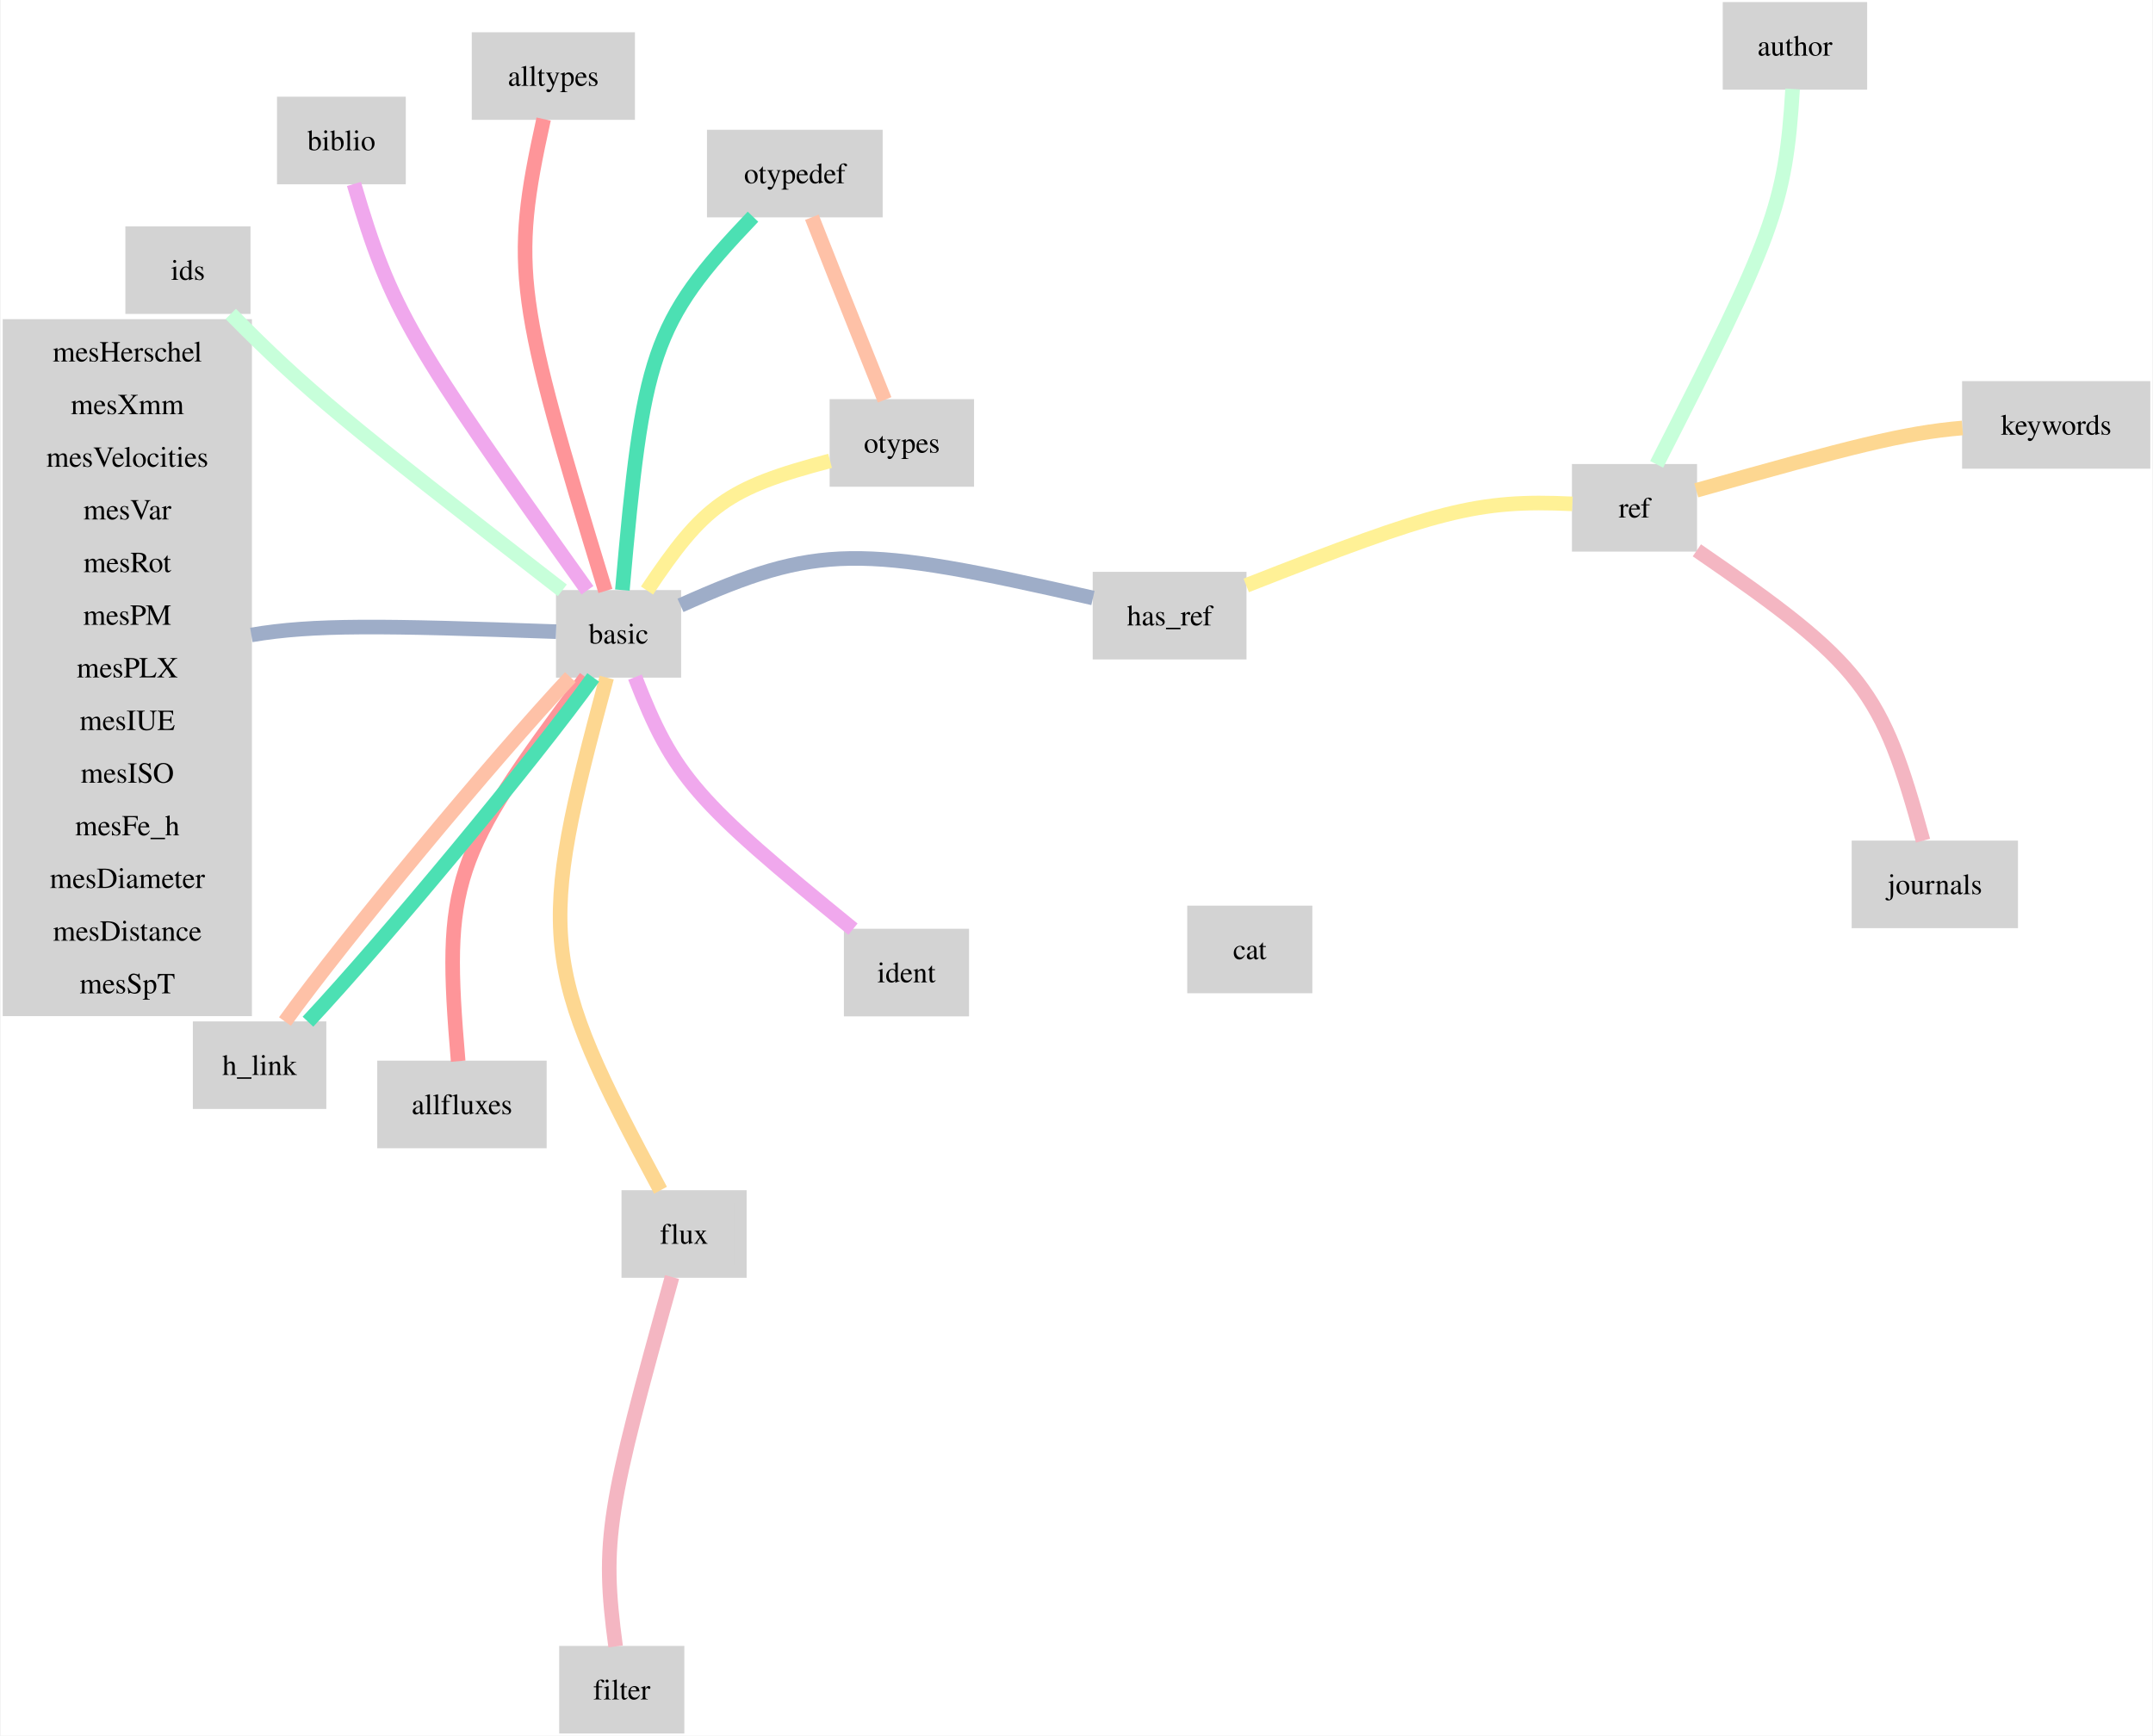
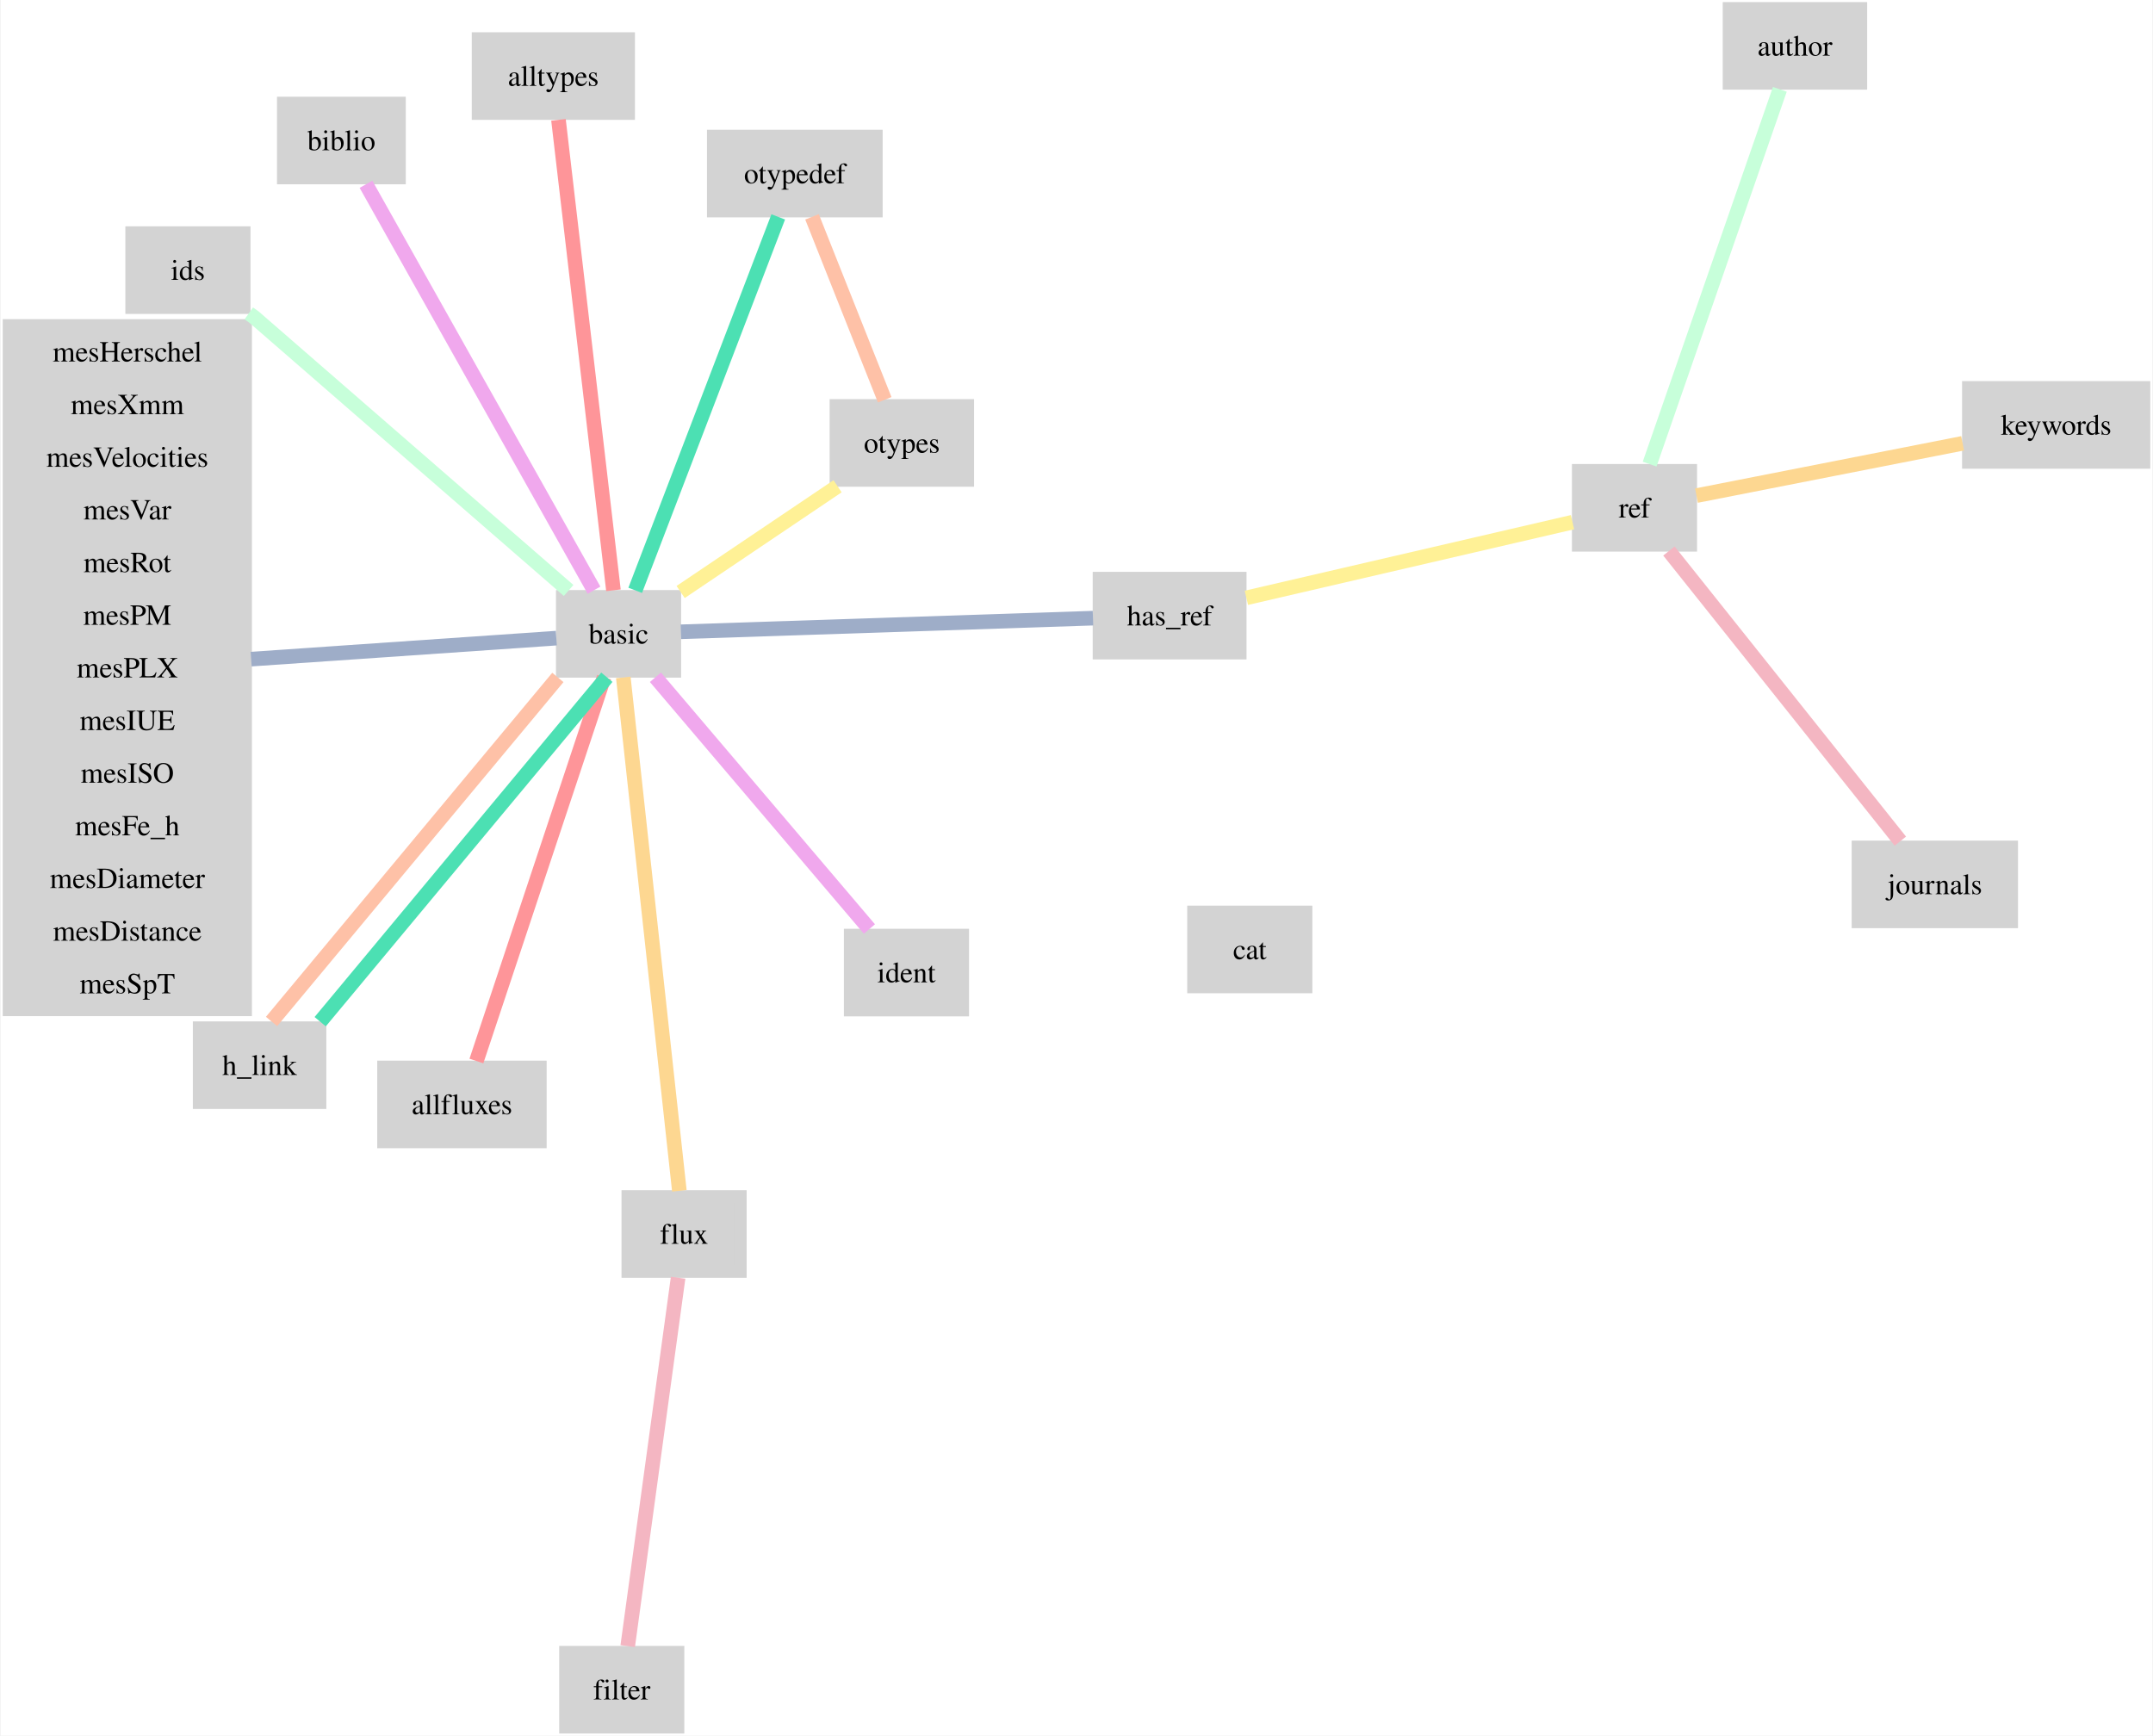
<svg xmlns="http://www.w3.org/2000/svg" xmlns:xlink="http://www.w3.org/1999/xlink" width="1032pt" height="832pt" viewBox="0.00 0.00 1031.81 832.33">
  <g id="graph0" class="graph" transform="scale(1 1) rotate(0) translate(4 828.33)">
    <polygon fill="white" stroke="none" points="-4,4 -4,-828.33 1027.81,-828.33 1027.81,4 -4,4" />
    <g id="node1" class="node">
      <polygon fill="lightgray" stroke="lightgray" stroke-width="6" points="0,-344.02 0,-672.27 113.5,-672.27 113.5,-344.02 0,-344.02" />
      <text text-anchor="middle" x="56.75" y="-654.97" font-family="Times,serif" font-size="14.00">mesHerschel</text>
      <polyline fill="none" stroke="lightgray" stroke-width="6" points="0,-647.02 113.5,-647.02" />
      <text text-anchor="middle" x="56.75" y="-629.72" font-family="Times,serif" font-size="14.00">mesXmm</text>
      <polyline fill="none" stroke="lightgray" stroke-width="6" points="0,-621.77 113.5,-621.77" />
      <text text-anchor="middle" x="56.75" y="-604.47" font-family="Times,serif" font-size="14.00">mesVelocities</text>
      <polyline fill="none" stroke="lightgray" stroke-width="6" points="0,-596.52 113.5,-596.52" />
      <text text-anchor="middle" x="56.75" y="-579.22" font-family="Times,serif" font-size="14.00">mesVar</text>
      <polyline fill="none" stroke="lightgray" stroke-width="6" points="0,-571.27 113.5,-571.27" />
      <text text-anchor="middle" x="56.75" y="-553.97" font-family="Times,serif" font-size="14.00">mesRot</text>
      <polyline fill="none" stroke="lightgray" stroke-width="6" points="0,-546.02 113.5,-546.02" />
      <text text-anchor="middle" x="56.75" y="-528.72" font-family="Times,serif" font-size="14.00">mesPM</text>
      <polyline fill="none" stroke="lightgray" stroke-width="6" points="0,-520.77 113.5,-520.77" />
      <text text-anchor="middle" x="56.75" y="-503.47" font-family="Times,serif" font-size="14.00">mesPLX</text>
      <polyline fill="none" stroke="lightgray" stroke-width="6" points="0,-495.52 113.5,-495.52" />
      <text text-anchor="middle" x="56.75" y="-478.22" font-family="Times,serif" font-size="14.00">mesIUE</text>
      <polyline fill="none" stroke="lightgray" stroke-width="6" points="0,-470.27 113.5,-470.27" />
      <text text-anchor="middle" x="56.75" y="-452.97" font-family="Times,serif" font-size="14.00">mesISO</text>
      <polyline fill="none" stroke="lightgray" stroke-width="6" points="0,-445.02 113.5,-445.02" />
      <text text-anchor="middle" x="56.75" y="-427.72" font-family="Times,serif" font-size="14.00">mesFe_h</text>
      <polyline fill="none" stroke="lightgray" stroke-width="6" points="0,-419.77 113.5,-419.77" />
      <text text-anchor="middle" x="56.75" y="-402.47" font-family="Times,serif" font-size="14.00">mesDiameter</text>
      <polyline fill="none" stroke="lightgray" stroke-width="6" points="0,-394.52 113.5,-394.52" />
      <text text-anchor="middle" x="56.75" y="-377.22" font-family="Times,serif" font-size="14.00">mesDistance</text>
      <polyline fill="none" stroke="lightgray" stroke-width="6" points="0,-369.27 113.5,-369.27" />
      <text text-anchor="middle" x="56.75" y="-351.97" font-family="Times,serif" font-size="14.00">mesSpT</text>
    </g>
    <g id="node2" class="node">
      <g id="a_node2">
        <a xlink:title="General data about an astronomical object">
          <polygon fill="lightgray" stroke="lightgray" stroke-width="6" points="319.31,-542.35 265.31,-542.35 265.31,-506.35 319.31,-506.35 319.31,-542.35" />
          <text text-anchor="middle" x="292.31" y="-519.68" font-family="Times,serif" font-size="14.00">basic</text>
        </a>
      </g>
    </g>
    <g id="edge1" class="edge">
      <g id="a_edge1">
        <a xlink:title="oid:oidref">
-           <path fill="none" stroke="#9eadc8" stroke-width="7" d="M262.36,-525.41C178.81,-528.33 145.89,-528.89 116.23,-523.83" />
+           <path fill="none" stroke="#9eadc8" stroke-width="7" d="M262.47,-522.3C225.83,-519.78 162.8,-515.44 116.13,-512.23" />
        </a>
      </g>
    </g>
    <g id="node3" class="node">
      <g id="a_node3">
        <a xlink:title="all flux/magnitudes U,B,V,I,J,H,K,u_,g_,r_,i_,z_">
          <polygon fill="lightgray" stroke="lightgray" stroke-width="6" points="254.84,-316.67 179.59,-316.67 179.59,-280.67 254.84,-280.67 254.84,-316.67" />
          <text text-anchor="middle" x="217.22" y="-293.99" font-family="Times,serif" font-size="14.00">allfluxes</text>
        </a>
      </g>
    </g>
    <g id="edge8" class="edge">
      <g id="a_edge8">
        <a xlink:title="oidref:oid">
-           <path fill="none" stroke="#fe9599" stroke-width="7" d="M215.4,-319.41C208.11,-405.37 212.09,-417.39 276.61,-503.48" />
+           <path fill="none" stroke="#fe9599" stroke-width="7" d="M224.15,-319.49C238.45,-362.49 271.1,-460.62 285.39,-503.57" />
        </a>
      </g>
    </g>
    <g id="node4" class="node">
      <g id="a_node4">
        <a xlink:title="all object types concatenated with pipe">
          <polygon fill="lightgray" stroke="lightgray" stroke-width="6" points="297.17,-809.85 224.92,-809.85 224.92,-773.85 297.17,-773.85 297.17,-809.85" />
          <text text-anchor="middle" x="261.04" y="-787.17" font-family="Times,serif" font-size="14.00">alltypes</text>
        </a>
      </g>
    </g>
    <g id="edge17" class="edge">
      <g id="a_edge17">
        <a xlink:title="oidref:oid">
-           <path fill="none" stroke="#fe9599" stroke-width="7" d="M256.39,-771.23C240.51,-699.35 243.27,-684.78 286.01,-544.93" />
+           <path fill="none" stroke="#fe9599" stroke-width="7" d="M263.5,-770.86C269.34,-720.85 284.03,-595.15 289.86,-545.24" />
        </a>
      </g>
    </g>
    <g id="node5" class="node">
      <g id="a_node5">
        <a xlink:title="Author of a bibliographic reference">
          <polygon fill="lightgray" stroke="lightgray" stroke-width="6" points="888.04,-824.33 824.79,-824.33 824.79,-788.33 888.04,-788.33 888.04,-824.33" />
          <text text-anchor="middle" x="856.41" y="-801.65" font-family="Times,serif" font-size="14.00">author</text>
        </a>
      </g>
    </g>
    <g id="node18" class="node">
      <g id="a_node18">
        <a xlink:title="Bibliographic reference">
          <polygon fill="lightgray" stroke="lightgray" stroke-width="6" points="806.47,-602.8 752.47,-602.8 752.47,-566.8 806.47,-566.8 806.47,-602.8" />
          <text text-anchor="middle" x="779.47" y="-580.13" font-family="Times,serif" font-size="14.00">ref</text>
        </a>
      </g>
    </g>
    <g id="edge11" class="edge">
      <g id="a_edge11">
        <a xlink:title="oidbibref:oidbib">
-           <path fill="none" stroke="#c7ffda" stroke-width="7" d="M855.29,-785.65C851.89,-729.5 846.08,-715.33 790.1,-605.63" />
+           <path fill="none" stroke="#c7ffda" stroke-width="7" d="M849.17,-785.49C834.51,-743.27 801.44,-648.06 786.74,-605.75" />
        </a>
      </g>
    </g>
    <g id="node6" class="node">
      <g id="a_node6">
        <a xlink:title="Bibliography">
          <polygon fill="lightgray" stroke="lightgray" stroke-width="6" points="187.28,-778.95 131.53,-778.95 131.53,-742.95 187.28,-742.95 187.28,-778.95" />
          <text text-anchor="middle" x="159.4" y="-756.28" font-family="Times,serif" font-size="14.00">biblio</text>
        </a>
      </g>
    </g>
    <g id="edge14" class="edge">
      <g id="a_edge14">
        <a xlink:title="oidref:oid">
-           <path fill="none" stroke="#f0a8ed" stroke-width="7" d="M165.43,-740.11C183.47,-678.88 192.39,-664.48 277.39,-545.26" />
+           <path fill="none" stroke="#f0a8ed" stroke-width="7" d="M171.2,-739.95C196.42,-695.06 255.34,-590.16 280.54,-545.3" />
        </a>
      </g>
    </g>
    <g id="node7" class="node">
      <g id="a_node7">
        <a xlink:title="Catalogues name">
          <polygon fill="lightgray" stroke="lightgray" stroke-width="6" points="622,-391 568,-391 568,-355 622,-355 622,-391" />
-           <text text-anchor="middle" x="595" y="-368.32" font-family="Times,serif" font-size="14.00">cat</text>
+           <text text-anchor="middle" x="595" y="-368.33" font-family="Times,serif" font-size="14.00">cat</text>
        </a>
      </g>
    </g>
    <g id="node8" class="node">
      <g id="a_node8">
        <a xlink:title="Description of a flux filter">
          <polygon fill="lightgray" stroke="lightgray" stroke-width="6" points="320.85,-36 266.85,-36 266.85,0 320.85,0 320.85,-36" />
-           <text text-anchor="middle" x="293.85" y="-13.32" font-family="Times,serif" font-size="14.00">filter</text>
+           <text text-anchor="middle" x="293.85" y="-13.33" font-family="Times,serif" font-size="14.00">filter</text>
        </a>
      </g>
    </g>
    <g id="node9" class="node">
      <g id="a_node9">
        <a xlink:title="Magnitude/Flux information about an astronomical object">
          <polygon fill="lightgray" stroke="lightgray" stroke-width="6" points="350.73,-254.54 296.73,-254.54 296.73,-218.54 350.73,-218.54 350.73,-254.54" />
          <text text-anchor="middle" x="323.73" y="-231.86" font-family="Times,serif" font-size="14.00">flux</text>
        </a>
      </g>
    </g>
    <g id="edge6" class="edge">
      <g id="a_edge6">
        <a xlink:title="oidref:oid">
-           <path fill="none" stroke="#fdd791" stroke-width="7" d="M312.42,-257.52C254.05,-366.19 253.02,-378.82 286.62,-503.37" />
+           <path fill="none" stroke="#fdd791" stroke-width="7" d="M321.47,-257.24C315.69,-310.21 300.4,-450.26 294.59,-503.45" />
        </a>
      </g>
    </g>
    <g id="edge7" class="edge">
      <g id="a_edge7">
        <a xlink:title="filter:filtername">
-           <path fill="none" stroke="#f4b6c2" stroke-width="7" d="M317.97,-215.9C287.01,-104.81 284.02,-89.91 290.9,-38.74" />
+           <path fill="none" stroke="#f4b6c2" stroke-width="7" d="M320.87,-215.58C315.15,-173.81 302.41,-80.61 296.7,-38.89" />
        </a>
      </g>
    </g>
    <g id="node10" class="node">
      <g id="a_node10">
        <a xlink:title="hierarchy of membership measure">
          <polygon fill="lightgray" stroke="lightgray" stroke-width="6" points="149.18,-335.5 91.18,-335.5 91.18,-299.5 149.18,-299.5 149.18,-335.5" />
          <text text-anchor="middle" x="120.18" y="-312.82" font-family="Times,serif" font-size="14.00">h_link</text>
        </a>
      </g>
    </g>
    <g id="edge12" class="edge">
      <g id="a_edge12">
        <a xlink:title="parent:oid">
-           <path fill="none" stroke="#fec1a7" stroke-width="7" d="M132.34,-338.44C160.95,-378.22 232.1,-463.95 269.19,-503.59" />
+           <path fill="none" stroke="#fec1a7" stroke-width="7" d="M125.91,-338.46C154.95,-373.36 226.66,-459.53 263.21,-503.45" />
        </a>
      </g>
    </g>
    <g id="edge13" class="edge">
      <g id="a_edge13">
        <a xlink:title="child:oid">
-           <path fill="none" stroke="#4ce0b3" stroke-width="7" d="M143.38,-338.35C180.5,-378.04 251.6,-463.71 280.17,-503.45" />
+           <path fill="none" stroke="#4ce0b3" stroke-width="7" d="M149.24,-338.36C185.84,-382.33 257.74,-468.75 286.7,-503.55" />
        </a>
      </g>
    </g>
    <g id="node11" class="node">
      <g id="a_node11">
        <a xlink:title="Associations between astronomical objects and their bibliographic references">
          <polygon fill="lightgray" stroke="lightgray" stroke-width="6" points="590.43,-551.09 522.68,-551.09 522.68,-515.09 590.43,-515.09 590.43,-551.09" />
          <text text-anchor="middle" x="556.55" y="-528.42" font-family="Times,serif" font-size="14.00">has_ref</text>
        </a>
      </g>
    </g>
    <g id="edge10" class="edge">
      <g id="a_edge10">
        <a xlink:title="oidref:oid">
-           <path fill="none" stroke="#9eadc8" stroke-width="7" d="M519.79,-541.56C407.25,-567.24 388.04,-567.6 322.01,-538.01" />
+           <path fill="none" stroke="#9eadc8" stroke-width="7" d="M519.81,-531.88C467.05,-530.13 370.86,-526.95 322.2,-525.34" />
        </a>
      </g>
    </g>
    <g id="edge9" class="edge">
      <g id="a_edge9">
        <a xlink:title="oidbibref:oidbib">
-           <path fill="none" stroke="#fff196" stroke-width="7" d="M593.29,-547.58C684.61,-583.42 703.87,-588.83 749.68,-586.69" />
+           <path fill="none" stroke="#fff196" stroke-width="7" d="M593.36,-541.63C637.14,-551.79 709.35,-568.54 749.74,-577.91" />
        </a>
      </g>
    </g>
    <g id="node12" class="node">
      <g id="a_node12">
        <a xlink:title="Identifiers of an astronomical object">
          <polygon fill="lightgray" stroke="lightgray" stroke-width="6" points="457.37,-379.91 403.37,-379.91 403.37,-343.91 457.37,-343.91 457.37,-379.91" />
          <text text-anchor="middle" x="430.37" y="-357.23" font-family="Times,serif" font-size="14.00">ident</text>
        </a>
      </g>
    </g>
    <g id="edge5" class="edge">
      <g id="a_edge5">
        <a xlink:title="oidref:oid">
-           <path fill="none" stroke="#f0a8ed" stroke-width="7" d="M404.71,-382.73C329.21,-444.22 318.87,-455.68 300.19,-503.59" />
+           <path fill="none" stroke="#f0a8ed" stroke-width="7" d="M412.6,-382.81C386.09,-414 336.47,-472.38 310,-503.53" />
        </a>
      </g>
    </g>
    <g id="node13" class="node">
      <g id="a_node13">
        <a xlink:title="all names concatenated with pipe">
          <polygon fill="lightgray" stroke="lightgray" stroke-width="6" points="112.82,-716.79 58.82,-716.79 58.82,-680.79 112.82,-680.79 112.82,-716.79" />
          <text text-anchor="middle" x="85.82" y="-694.11" font-family="Times,serif" font-size="14.00">ids</text>
        </a>
      </g>
    </g>
    <g id="edge2" class="edge">
      <g id="a_edge2">
        <a xlink:title="oidref:oid">
-           <path fill="none" stroke="#c7ffda" stroke-width="7" d="M106.35,-677.79C142.85,-640.84 160.48,-626.54 265.35,-545.24" />
+           <path fill="none" stroke="#c7ffda" stroke-width="7" d="M115.01,-678.03C116.56,-676.93 117.5,-676.27 117.5,-676.27 117.5,-676.27 220.49,-586.76 268.37,-545.16" />
        </a>
      </g>
    </g>
    <g id="node14" class="node">
      <g id="a_node14">
        <a xlink:title="Description of all used journals in the database">
          <polygon fill="lightgray" stroke="lightgray" stroke-width="6" points="960.37,-422.2 886.62,-422.2 886.62,-386.2 960.37,-386.2 960.37,-422.2" />
          <text text-anchor="middle" x="923.5" y="-399.52" font-family="Times,serif" font-size="14.00">journals</text>
        </a>
      </g>
    </g>
    <g id="node15" class="node">
      <g id="a_node15">
        <a xlink:title="List of keywords in a paper">
          <polygon fill="lightgray" stroke="lightgray" stroke-width="6" points="1023.81,-642.56 939.56,-642.56 939.56,-606.56 1023.81,-606.56 1023.81,-642.56" />
          <text text-anchor="middle" x="981.68" y="-619.88" font-family="Times,serif" font-size="14.00">keywords</text>
        </a>
      </g>
    </g>
    <g id="edge15" class="edge">
      <g id="a_edge15">
        <a xlink:title="oidbibref:oidbib">
-           <path fill="none" stroke="#fdd791" stroke-width="7" d="M936.73,-623.08C908.88,-620.75 883.3,-614.12 809.1,-593.18" />
+           <path fill="none" stroke="#fdd791" stroke-width="7" d="M936.81,-615.73C897.94,-608.09 842.83,-597.26 809.2,-590.65" />
        </a>
      </g>
    </g>
    <g id="node16" class="node">
      <g id="a_node16">
        <a xlink:title="all names and definitions for the object types">
          <polygon fill="lightgray" stroke="lightgray" stroke-width="6" points="415.96,-763.09 337.71,-763.09 337.71,-727.09 415.96,-727.09 415.96,-763.09" />
          <text text-anchor="middle" x="376.83" y="-740.42" font-family="Times,serif" font-size="14.00">otypedef</text>
        </a>
      </g>
    </g>
    <g id="edge4" class="edge">
      <g id="a_edge4">
        <a xlink:title="otype:otype">
-           <path fill="none" stroke="#4ce0b3" stroke-width="7" d="M356.77,-724.41C307.85,-673.14 304.07,-658.09 294.14,-545.34" />
+           <path fill="none" stroke="#4ce0b3" stroke-width="7" d="M368.88,-724.32C352.77,-682.25 316.44,-587.38 300.3,-545.22" />
        </a>
      </g>
    </g>
    <g id="node17" class="node">
      <g id="a_node17">
        <a xlink:title="List of all object types associated with an object">
          <polygon fill="lightgray" stroke="lightgray" stroke-width="6" points="459.78,-633.91 396.53,-633.91 396.53,-597.91 459.78,-597.91 459.78,-633.91" />
          <text text-anchor="middle" x="428.16" y="-611.24" font-family="Times,serif" font-size="14.00">otypes</text>
        </a>
      </g>
    </g>
    <g id="edge3" class="edge">
      <g id="a_edge3">
        <a xlink:title="otype:otype">
-           <path fill="none" stroke="#fec1a7" stroke-width="7" d="M385.02,-724.15C392.75,-704.4 398.45,-690.13 419.89,-636.57" />
+           <path fill="none" stroke="#fec1a7" stroke-width="7" d="M385.08,-724.34C394.66,-700.23 410.36,-660.7 419.93,-636.61" />
        </a>
      </g>
    </g>
    <g id="edge18" class="edge">
      <g id="a_edge18">
        <a xlink:title="oidref:oid">
-           <path fill="none" stroke="#fff196" stroke-width="7" d="M393.74,-607.32C344.05,-594.24 333.28,-585.98 305.96,-545.14" />
+           <path fill="none" stroke="#fff196" stroke-width="7" d="M397.33,-595.13C374.79,-579.94 344.37,-559.44 322.08,-544.42" />
        </a>
      </g>
    </g>
    <g id="edge16" class="edge">
      <g id="a_edge16">
        <a xlink:title="journal:journal">
-           <path fill="none" stroke="#f4b6c2" stroke-width="7" d="M809.39,-564.41C889.46,-509.41 897.97,-497.66 917.84,-425.16" />
+           <path fill="none" stroke="#f4b6c2" stroke-width="7" d="M795.99,-564.09C823.7,-529.34 879.22,-459.72 906.95,-424.95" />
        </a>
      </g>
    </g>
  </g>
</svg>
